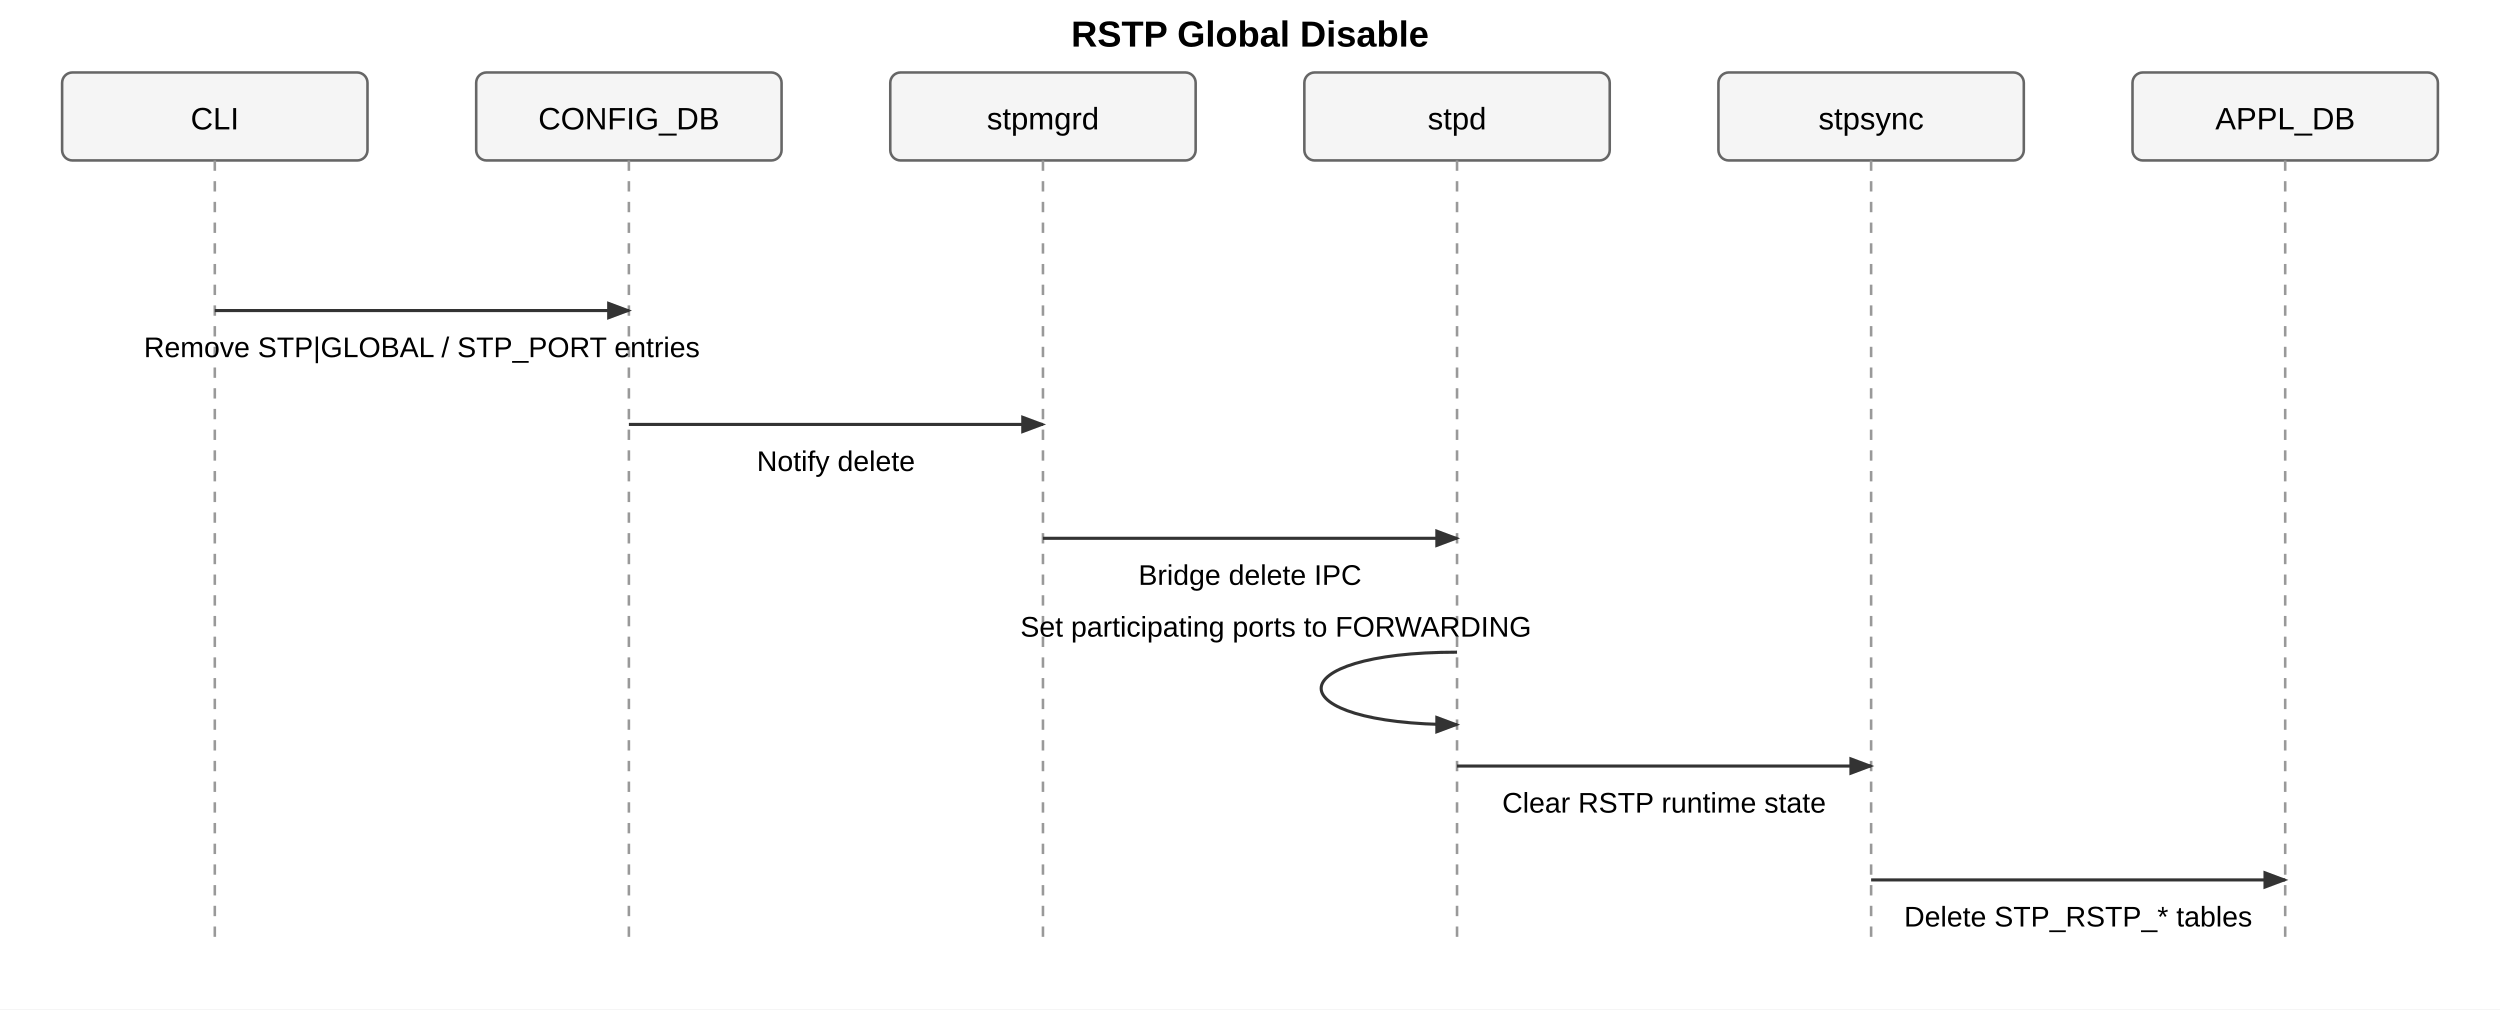
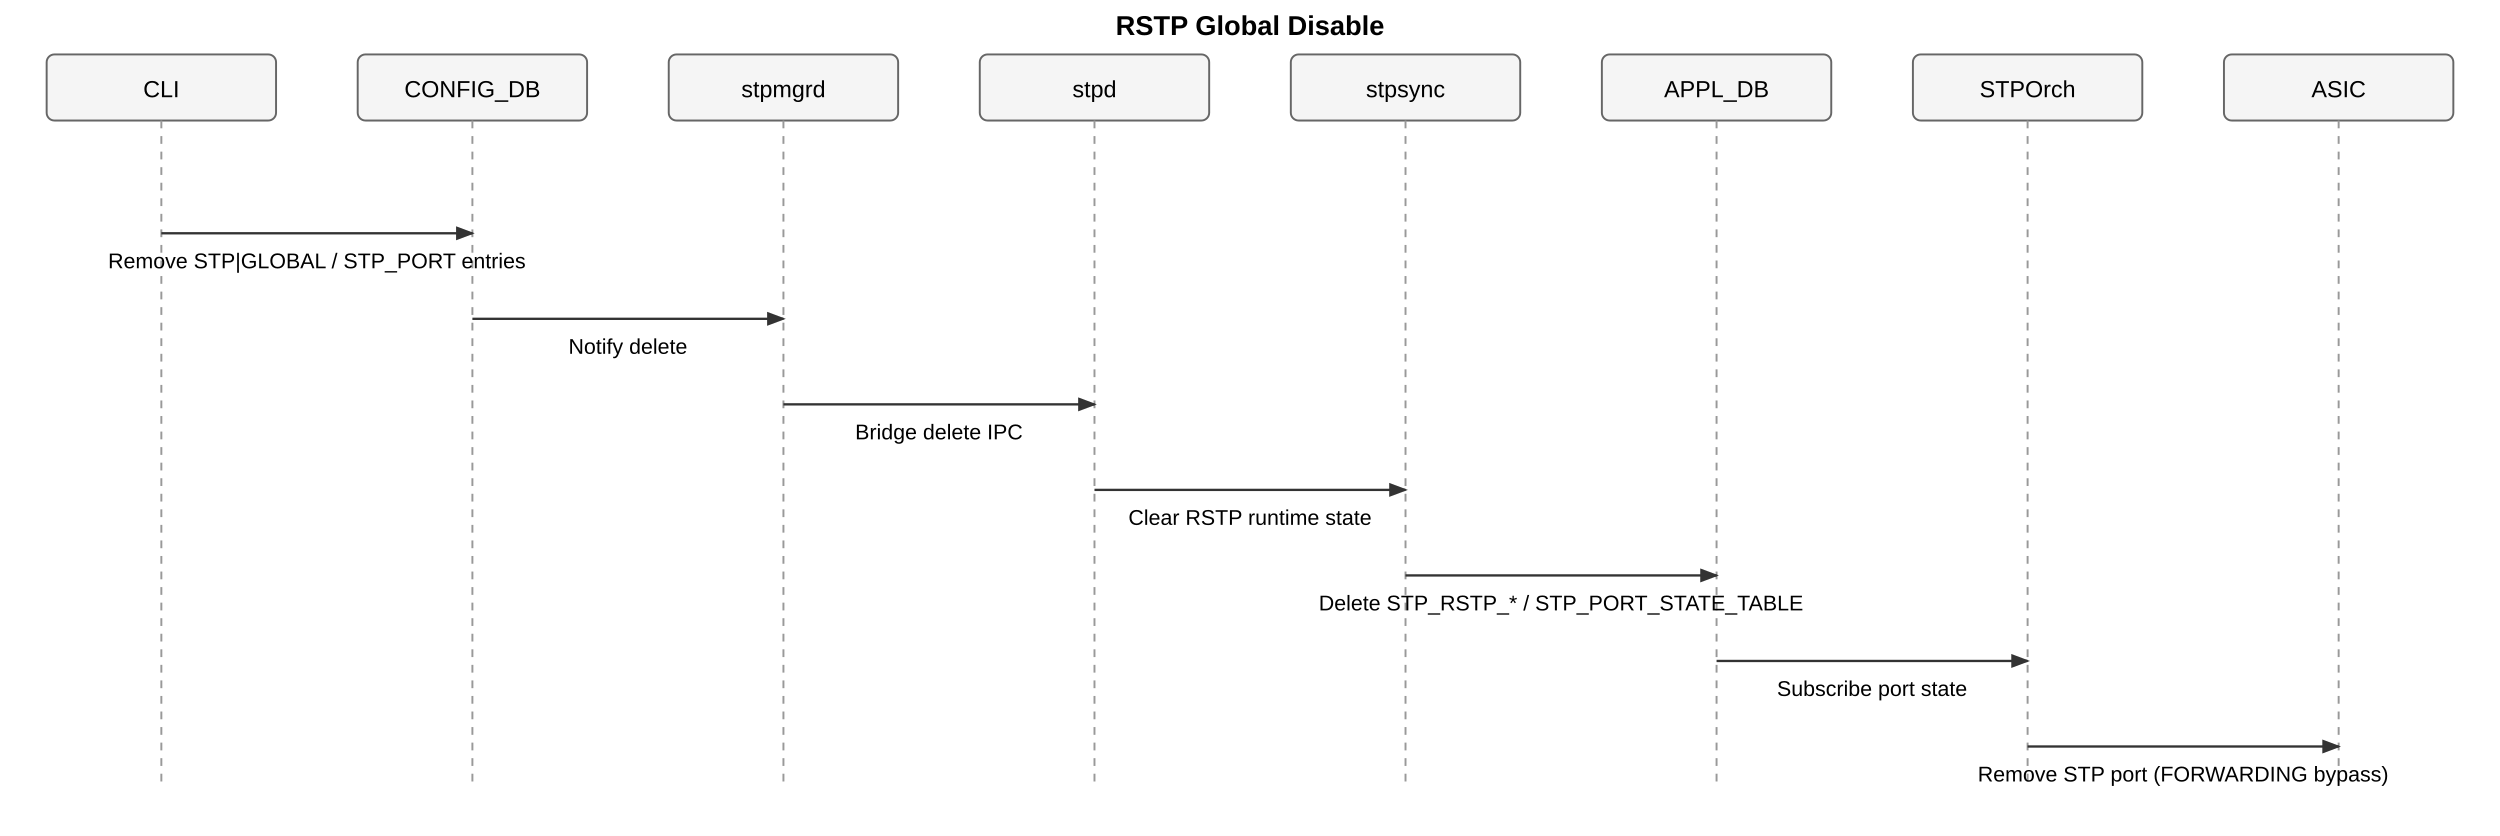
- <svg xmlns="http://www.w3.org/2000/svg" width="966" height="390" viewBox="0 0 966 390">
+ <svg xmlns="http://www.w3.org/2000/svg" width="1286" height="430" viewBox="0 0 1286 430">
  <defs>
    <marker id="arrow" markerWidth="8" markerHeight="8" refX="7" refY="3" orient="auto" markerUnits="strokeWidth">
      <path d="M0,0 L8,3 L0,6 Z" fill="#333" />
    </marker>
  </defs>
-   <rect width="966" height="390" fill="#ffffff" />
-   <text x="483.0" y="18" text-anchor="middle" font-family="Arial, Helvetica, sans-serif" font-size="14" font-weight="bold">RSTP Global Disable</text>
+   <rect width="1286" height="430" fill="#ffffff" />
+   <text x="643.0" y="18" text-anchor="middle" font-family="Arial, Helvetica, sans-serif" font-size="14" font-weight="bold">RSTP Global Disable</text>
  <rect x="24.0" y="28" width="118" height="34" rx="4" fill="#f5f5f5" stroke="#666" />
  <text x="83.0" y="50" text-anchor="middle" font-family="Arial, Helvetica, sans-serif" font-size="12">CLI</text>
-   <line x1="83.0" y1="62" x2="83.0" y2="362" stroke="#999" stroke-width="1" stroke-dasharray="4 4" />
+   <line x1="83.0" y1="62" x2="83.0" y2="402" stroke="#999" stroke-width="1" stroke-dasharray="4 4" />
  <rect x="184.0" y="28" width="118" height="34" rx="4" fill="#f5f5f5" stroke="#666" />
  <text x="243.0" y="50" text-anchor="middle" font-family="Arial, Helvetica, sans-serif" font-size="12">CONFIG_DB</text>
-   <line x1="243.0" y1="62" x2="243.0" y2="362" stroke="#999" stroke-width="1" stroke-dasharray="4 4" />
+   <line x1="243.0" y1="62" x2="243.0" y2="402" stroke="#999" stroke-width="1" stroke-dasharray="4 4" />
  <rect x="344.0" y="28" width="118" height="34" rx="4" fill="#f5f5f5" stroke="#666" />
  <text x="403.0" y="50" text-anchor="middle" font-family="Arial, Helvetica, sans-serif" font-size="12">stpmgrd</text>
-   <line x1="403.0" y1="62" x2="403.0" y2="362" stroke="#999" stroke-width="1" stroke-dasharray="4 4" />
+   <line x1="403.0" y1="62" x2="403.0" y2="402" stroke="#999" stroke-width="1" stroke-dasharray="4 4" />
  <rect x="504.0" y="28" width="118" height="34" rx="4" fill="#f5f5f5" stroke="#666" />
  <text x="563.0" y="50" text-anchor="middle" font-family="Arial, Helvetica, sans-serif" font-size="12">stpd</text>
-   <line x1="563.0" y1="62" x2="563.0" y2="362" stroke="#999" stroke-width="1" stroke-dasharray="4 4" />
+   <line x1="563.0" y1="62" x2="563.0" y2="402" stroke="#999" stroke-width="1" stroke-dasharray="4 4" />
  <rect x="664.0" y="28" width="118" height="34" rx="4" fill="#f5f5f5" stroke="#666" />
  <text x="723.0" y="50" text-anchor="middle" font-family="Arial, Helvetica, sans-serif" font-size="12">stpsync</text>
-   <line x1="723.0" y1="62" x2="723.0" y2="362" stroke="#999" stroke-width="1" stroke-dasharray="4 4" />
+   <line x1="723.0" y1="62" x2="723.0" y2="402" stroke="#999" stroke-width="1" stroke-dasharray="4 4" />
  <rect x="824.0" y="28" width="118" height="34" rx="4" fill="#f5f5f5" stroke="#666" />
  <text x="883.0" y="50" text-anchor="middle" font-family="Arial, Helvetica, sans-serif" font-size="12">APPL_DB</text>
-   <line x1="883.0" y1="62" x2="883.0" y2="362" stroke="#999" stroke-width="1" stroke-dasharray="4 4" />
+   <line x1="883.0" y1="62" x2="883.0" y2="402" stroke="#999" stroke-width="1" stroke-dasharray="4 4" />
+   <rect x="984.0" y="28" width="118" height="34" rx="4" fill="#f5f5f5" stroke="#666" />
+   <text x="1043.0" y="50" text-anchor="middle" font-family="Arial, Helvetica, sans-serif" font-size="12">STPOrch</text>
+   <line x1="1043.0" y1="62" x2="1043.0" y2="402" stroke="#999" stroke-width="1" stroke-dasharray="4 4" />
+   <rect x="1144.0" y="28" width="118" height="34" rx="4" fill="#f5f5f5" stroke="#666" />
+   <text x="1203.0" y="50" text-anchor="middle" font-family="Arial, Helvetica, sans-serif" font-size="12">ASIC</text>
+   <line x1="1203.0" y1="62" x2="1203.0" y2="402" stroke="#999" stroke-width="1" stroke-dasharray="4 4" />
  <line x1="83.0" y1="120" x2="243.0" y2="120" stroke="#333" stroke-width="1.2" marker-end="url(#arrow)" />
  <text x="163.0" y="138" text-anchor="middle" font-family="Arial, Helvetica, sans-serif" font-size="11">Remove STP|GLOBAL / STP_PORT entries</text>
  <line x1="243.0" y1="164" x2="403.0" y2="164" stroke="#333" stroke-width="1.2" marker-end="url(#arrow)" />
  <text x="323.0" y="182" text-anchor="middle" font-family="Arial, Helvetica, sans-serif" font-size="11">Notify delete</text>
  <line x1="403.0" y1="208" x2="563.0" y2="208" stroke="#333" stroke-width="1.2" marker-end="url(#arrow)" />
  <text x="483.0" y="226" text-anchor="middle" font-family="Arial, Helvetica, sans-serif" font-size="11">Bridge delete IPC</text>
-   <path d="M563,252 C493,252 493,280 563,280" fill="none" stroke="#333" stroke-width="1.2" marker-end="url(#arrow)" />
-   <text x="493.0" y="246" text-anchor="middle" font-family="Arial, Helvetica, sans-serif" font-size="11">Set participating ports to FORWARDING</text>
-   <line x1="563.0" y1="296" x2="723.0" y2="296" stroke="#333" stroke-width="1.2" marker-end="url(#arrow)" />
-   <text x="643.0" y="314" text-anchor="middle" font-family="Arial, Helvetica, sans-serif" font-size="11">Clear RSTP runtime state</text>
-   <line x1="723.0" y1="340" x2="883.0" y2="340" stroke="#333" stroke-width="1.2" marker-end="url(#arrow)" />
-   <text x="803.0" y="358" text-anchor="middle" font-family="Arial, Helvetica, sans-serif" font-size="11">Delete STP_RSTP_* tables</text>
+   <line x1="563.0" y1="252" x2="723.0" y2="252" stroke="#333" stroke-width="1.2" marker-end="url(#arrow)" />
+   <text x="643.0" y="270" text-anchor="middle" font-family="Arial, Helvetica, sans-serif" font-size="11">Clear RSTP runtime state</text>
+   <line x1="723.0" y1="296" x2="883.0" y2="296" stroke="#333" stroke-width="1.2" marker-end="url(#arrow)" />
+   <text x="803.0" y="314" text-anchor="middle" font-family="Arial, Helvetica, sans-serif" font-size="11">Delete STP_RSTP_* / STP_PORT_STATE_TABLE</text>
+   <line x1="883.0" y1="340" x2="1043.0" y2="340" stroke="#333" stroke-width="1.2" marker-end="url(#arrow)" />
+   <text x="963.0" y="358" text-anchor="middle" font-family="Arial, Helvetica, sans-serif" font-size="11">Subscribe port state</text>
+   <line x1="1043.0" y1="384" x2="1203.0" y2="384" stroke="#333" stroke-width="1.2" marker-end="url(#arrow)" />
+   <text x="1123.0" y="402" text-anchor="middle" font-family="Arial, Helvetica, sans-serif" font-size="11">Remove STP port (FORWARDING bypass)</text>
</svg>
